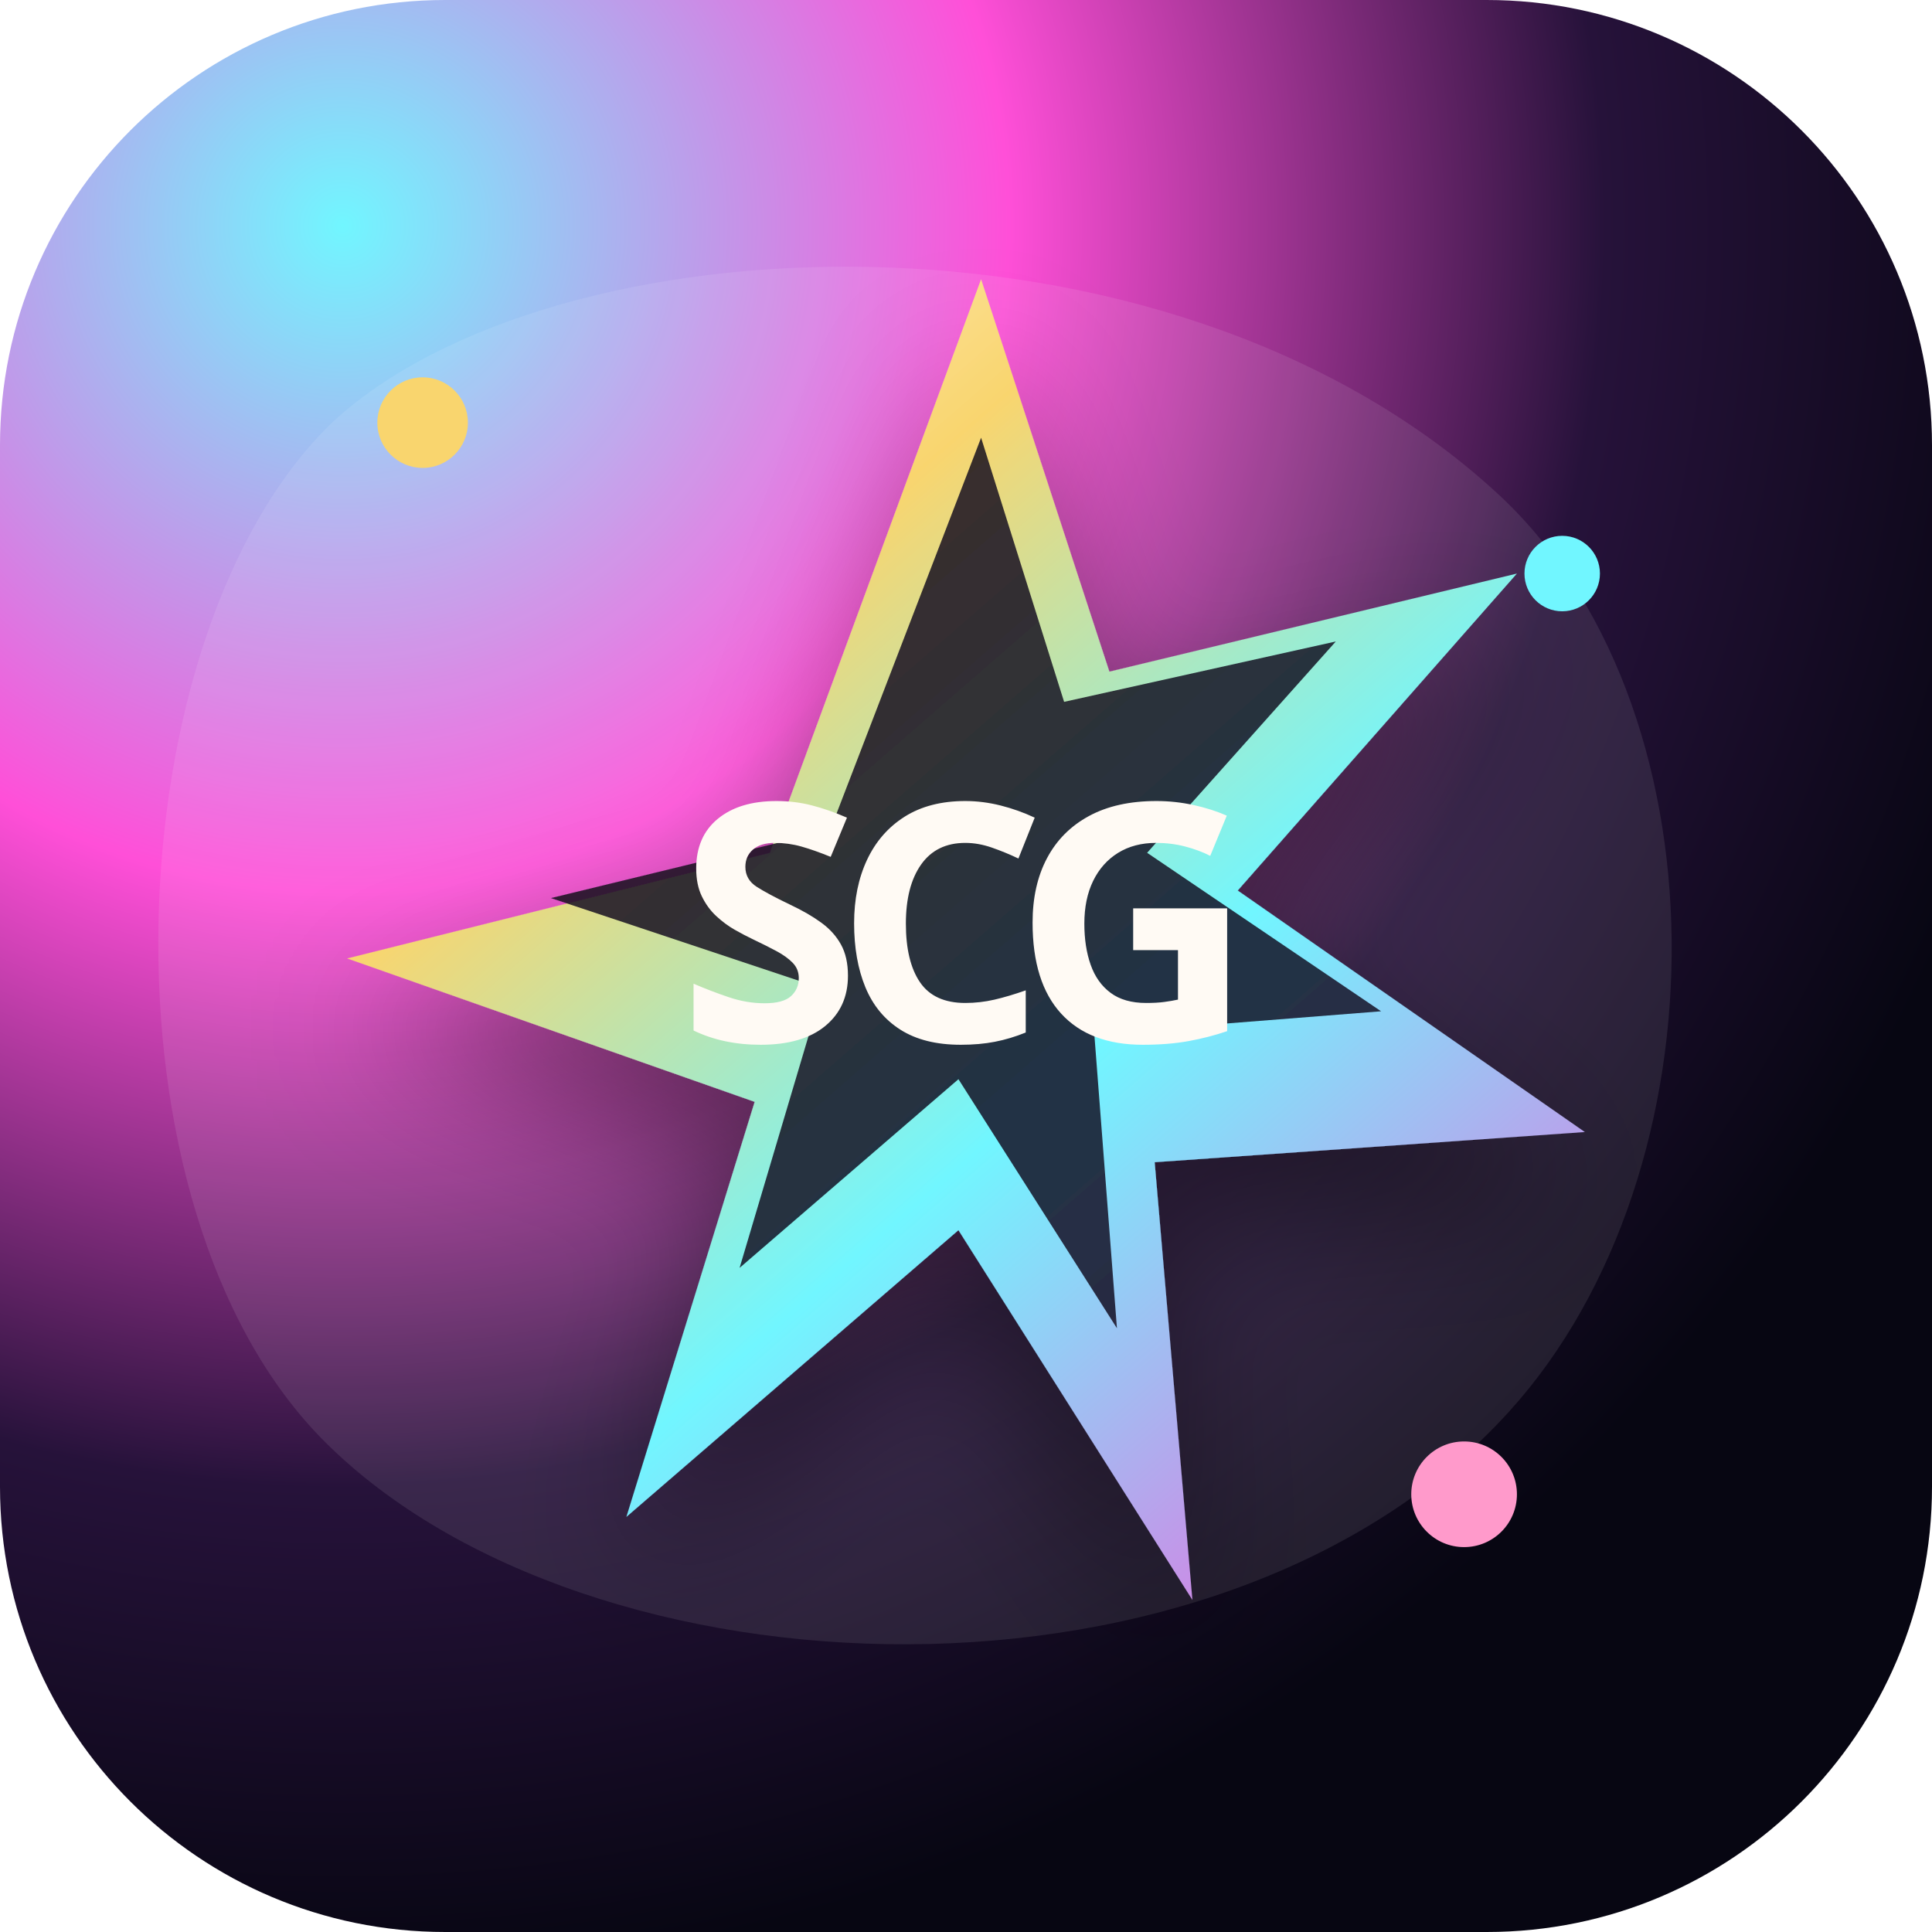
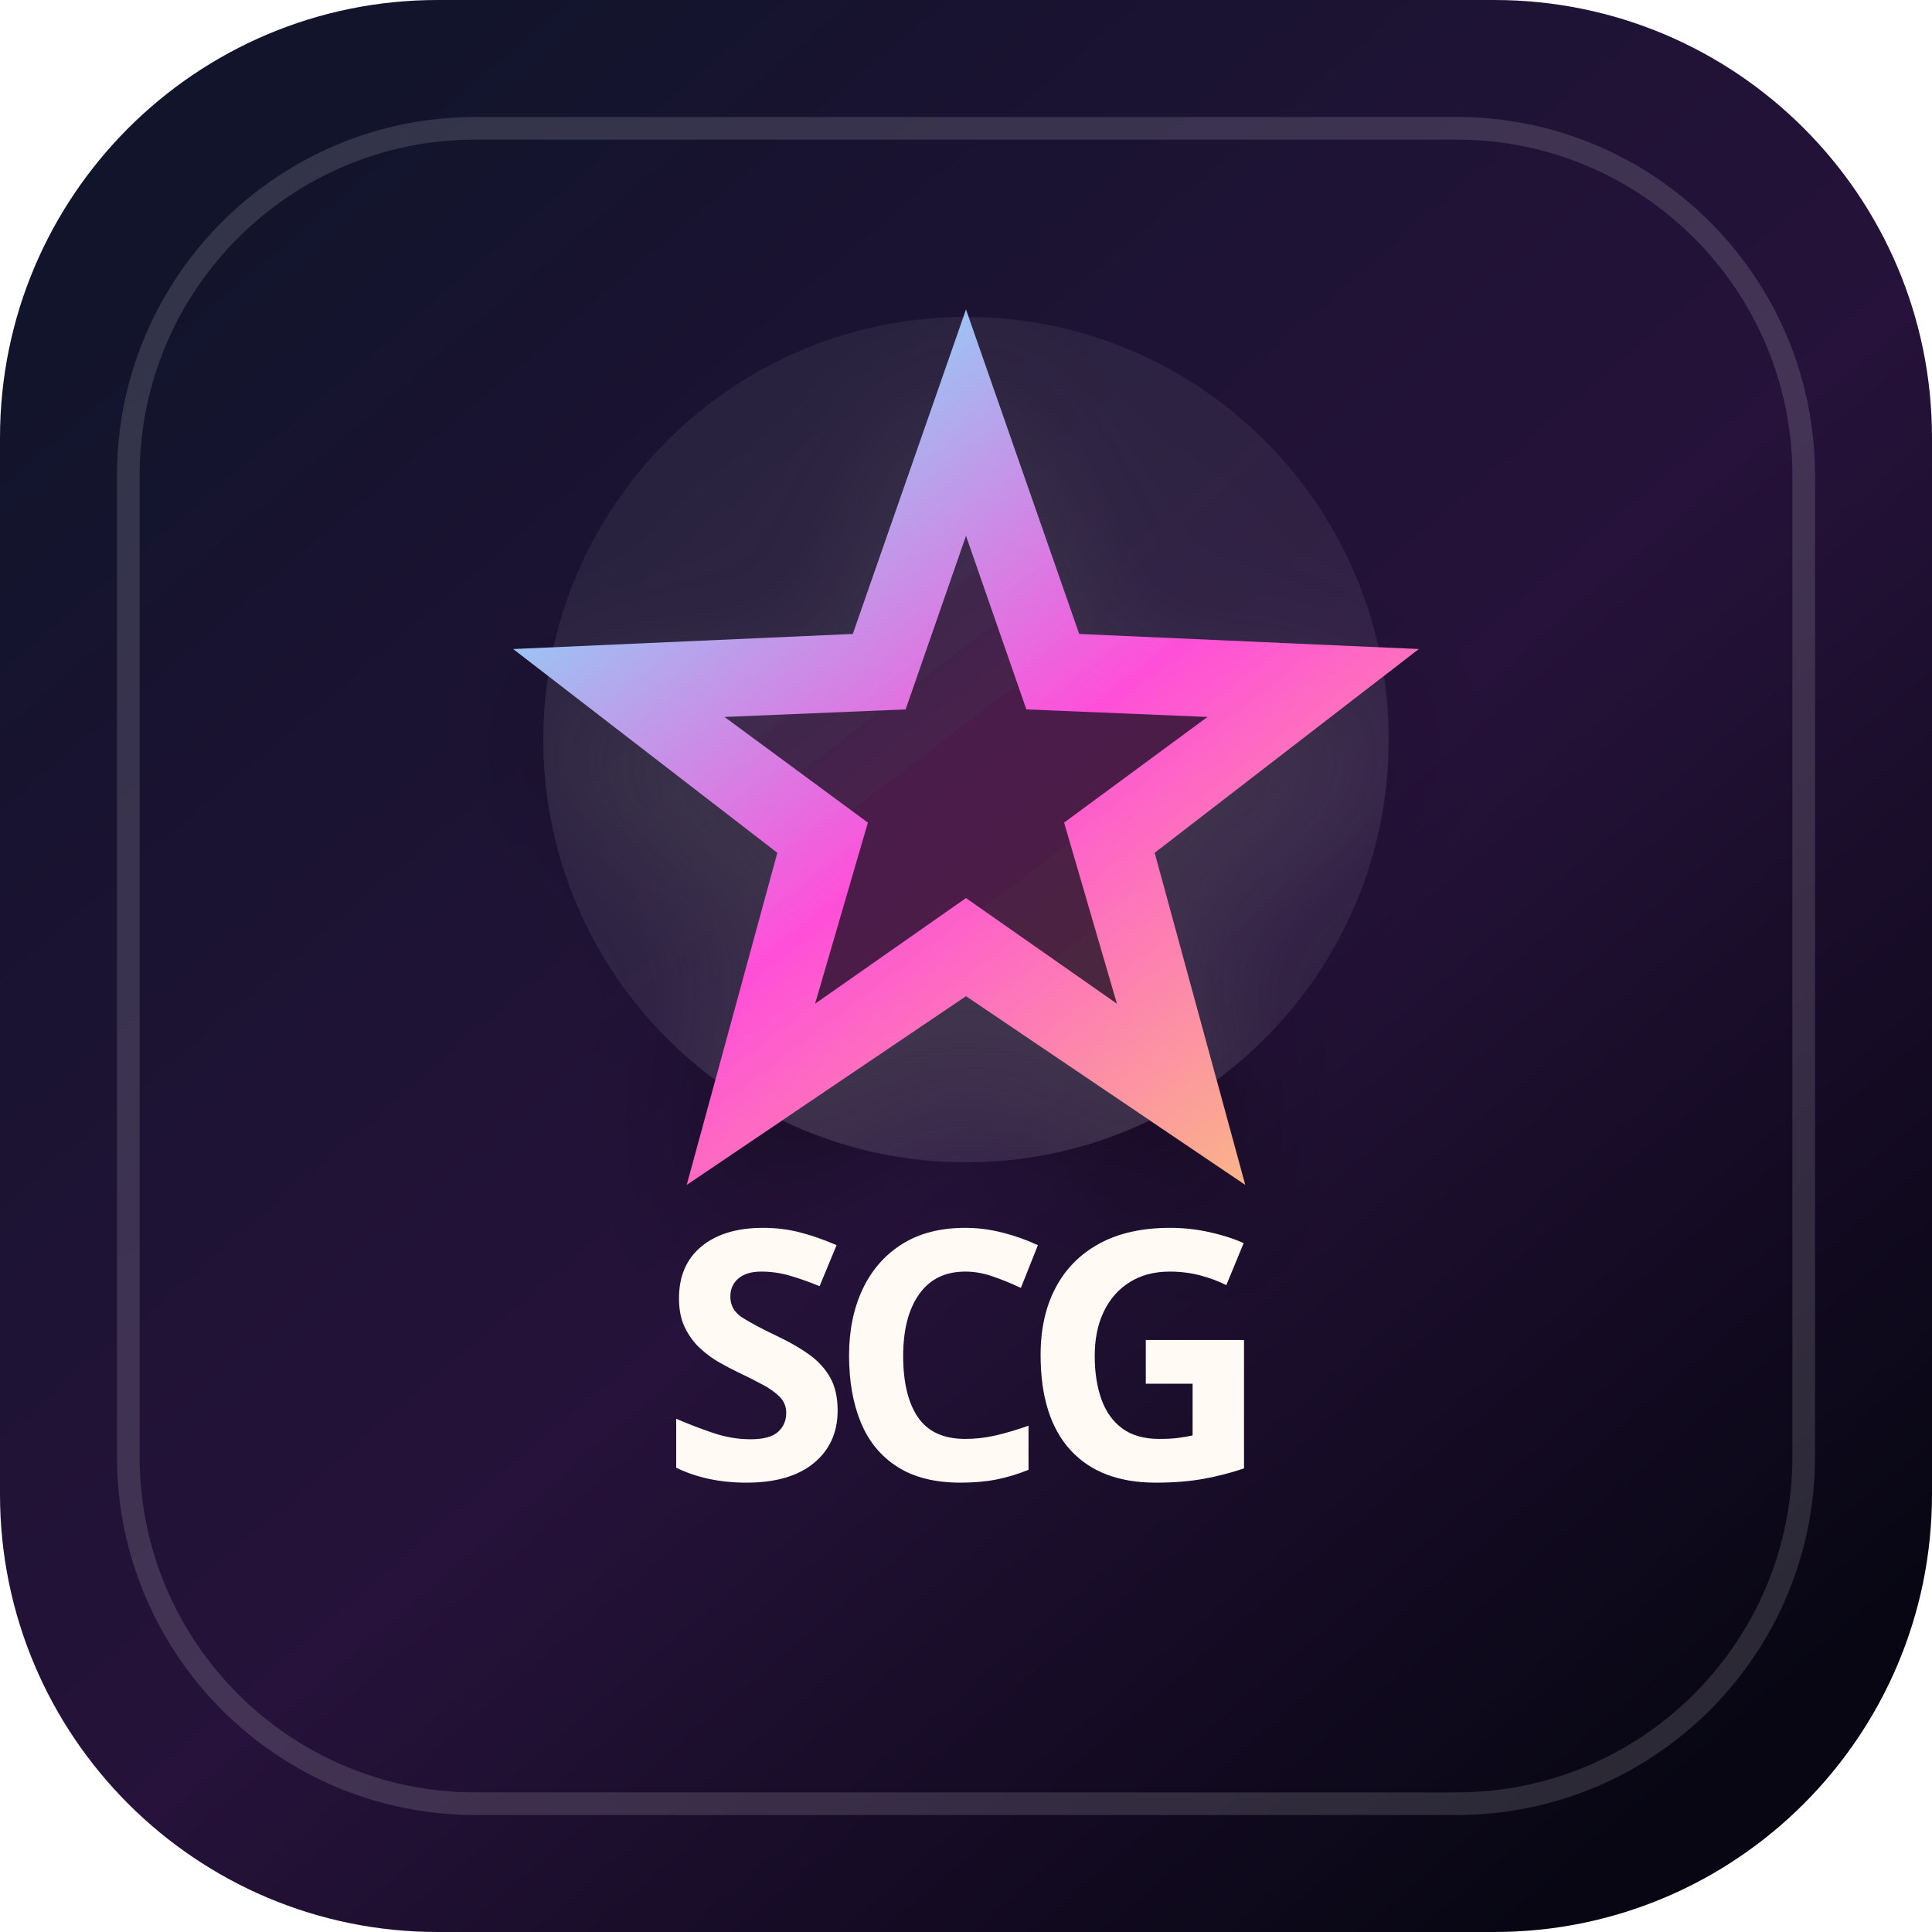
<svg xmlns="http://www.w3.org/2000/svg" viewBox="0 0 512 512" role="img" aria-labelledby="title desc">
  <defs>
-     <radialGradient id="glow" cx="18%" cy="12%" r="90%">
+     <linearGradient id="bg" x1="64" y1="32" x2="448" y2="480" gradientUnits="userSpaceOnUse">
+       <stop offset="0" stop-color="#11142b" />
+       <stop offset="0.55" stop-color="#26123a" />
+       <stop offset="1" stop-color="#070612" />
+     </linearGradient>
+     <linearGradient id="spark" x1="160" y1="96" x2="352" y2="348" gradientUnits="userSpaceOnUse">
      <stop offset="0" stop-color="#71f6ff" />
-       <stop offset="0.38" stop-color="#ff4fd8" />
-       <stop offset="0.72" stop-color="#26123a" />
-       <stop offset="1" stop-color="#070612" />
-     </radialGradient>
-     <linearGradient id="shine" x1="96" y1="72" x2="416" y2="440" gradientUnits="userSpaceOnUse">
-       <stop offset="0" stop-color="#fffaf4" />
-       <stop offset="0.28" stop-color="#f9d56e" />
-       <stop offset="0.58" stop-color="#71f6ff" />
-       <stop offset="1" stop-color="#ff4fd8" />
+       <stop offset="0.48" stop-color="#ff4fd8" />
+       <stop offset="1" stop-color="#f9d56e" />
    </linearGradient>
-     <filter id="softShadow" x="-20%" y="-20%" width="140%" height="140%">
-       <feDropShadow dx="0" dy="18" stdDeviation="18" flood-color="#000" flood-opacity="0.42" />
+     <filter id="shadow" x="-20%" y="-20%" width="140%" height="140%">
+       <feDropShadow dx="0" dy="18" stdDeviation="18" flood-color="#000000" flood-opacity="0.34" />
    </filter>
  </defs>
-   <rect width="512" height="512" rx="118" fill="url(#glow)" />
-   <path d="M88 112c58-54 220-62 308 18 62 56 62 180 4 244-76 84-244 78-314 8-62-62-56-214 2-270Z" fill="rgba(255,255,255,0.09)" />
-   <g filter="url(#softShadow)">
-     <path d="M260 74l34 104 108-26-74 84 92 64-114 8 10 116-62-98-88 76 34-110-108-38 112-28L260 74Z" fill="url(#shine)" />
-     <path d="M260 116l22 70 72-16-50 56 62 42-76 6 6 78-42-66-58 50 22-74-72-24 74-18 40-104Z" fill="#10091c" opacity="0.82" />
+   <rect width="512" height="512" rx="116" fill="url(#bg)" />
+   <rect x="34" y="34" width="444" height="444" rx="92" fill="none" stroke="rgba(255,255,255,0.14)" stroke-width="6" />
+   <g filter="url(#shadow)">
+     <circle cx="256" cy="196" r="112" fill="rgba(255,255,255,0.06)" />
+     <path d="M256 82l30 86 90 4-70 54 24 88-74-50-74 50 24-88-70-54 90-4 30-86Z" fill="url(#spark)" />
+     <path d="M256 142l16 46 48 2-38 28 14 48-40-28-40 28 14-48-38-28 48-2 16-46Z" fill="#070612" opacity="0.72" />
  </g>
-   <g fill="#fffaf4" font-family="ui-rounded, SF Pro Rounded, Segoe UI, sans-serif" font-weight="1000" text-anchor="middle">
-     <text x="256" y="276" font-size="88" letter-spacing="-7">SCG</text>
+   <g fill="#fffaf4" font-family="ui-rounded, SF Pro Rounded, Segoe UI, system-ui, sans-serif" font-weight="1000" text-anchor="middle">
+     <text x="256" y="392" font-size="92" letter-spacing="-6">SCG</text>
  </g>
-   <circle cx="112" cy="112" r="12" fill="#f9d56e" />
-   <circle cx="414" cy="152" r="10" fill="#71f6ff" />
-   <circle cx="388" cy="396" r="14" fill="#ff9acb" />
</svg>
